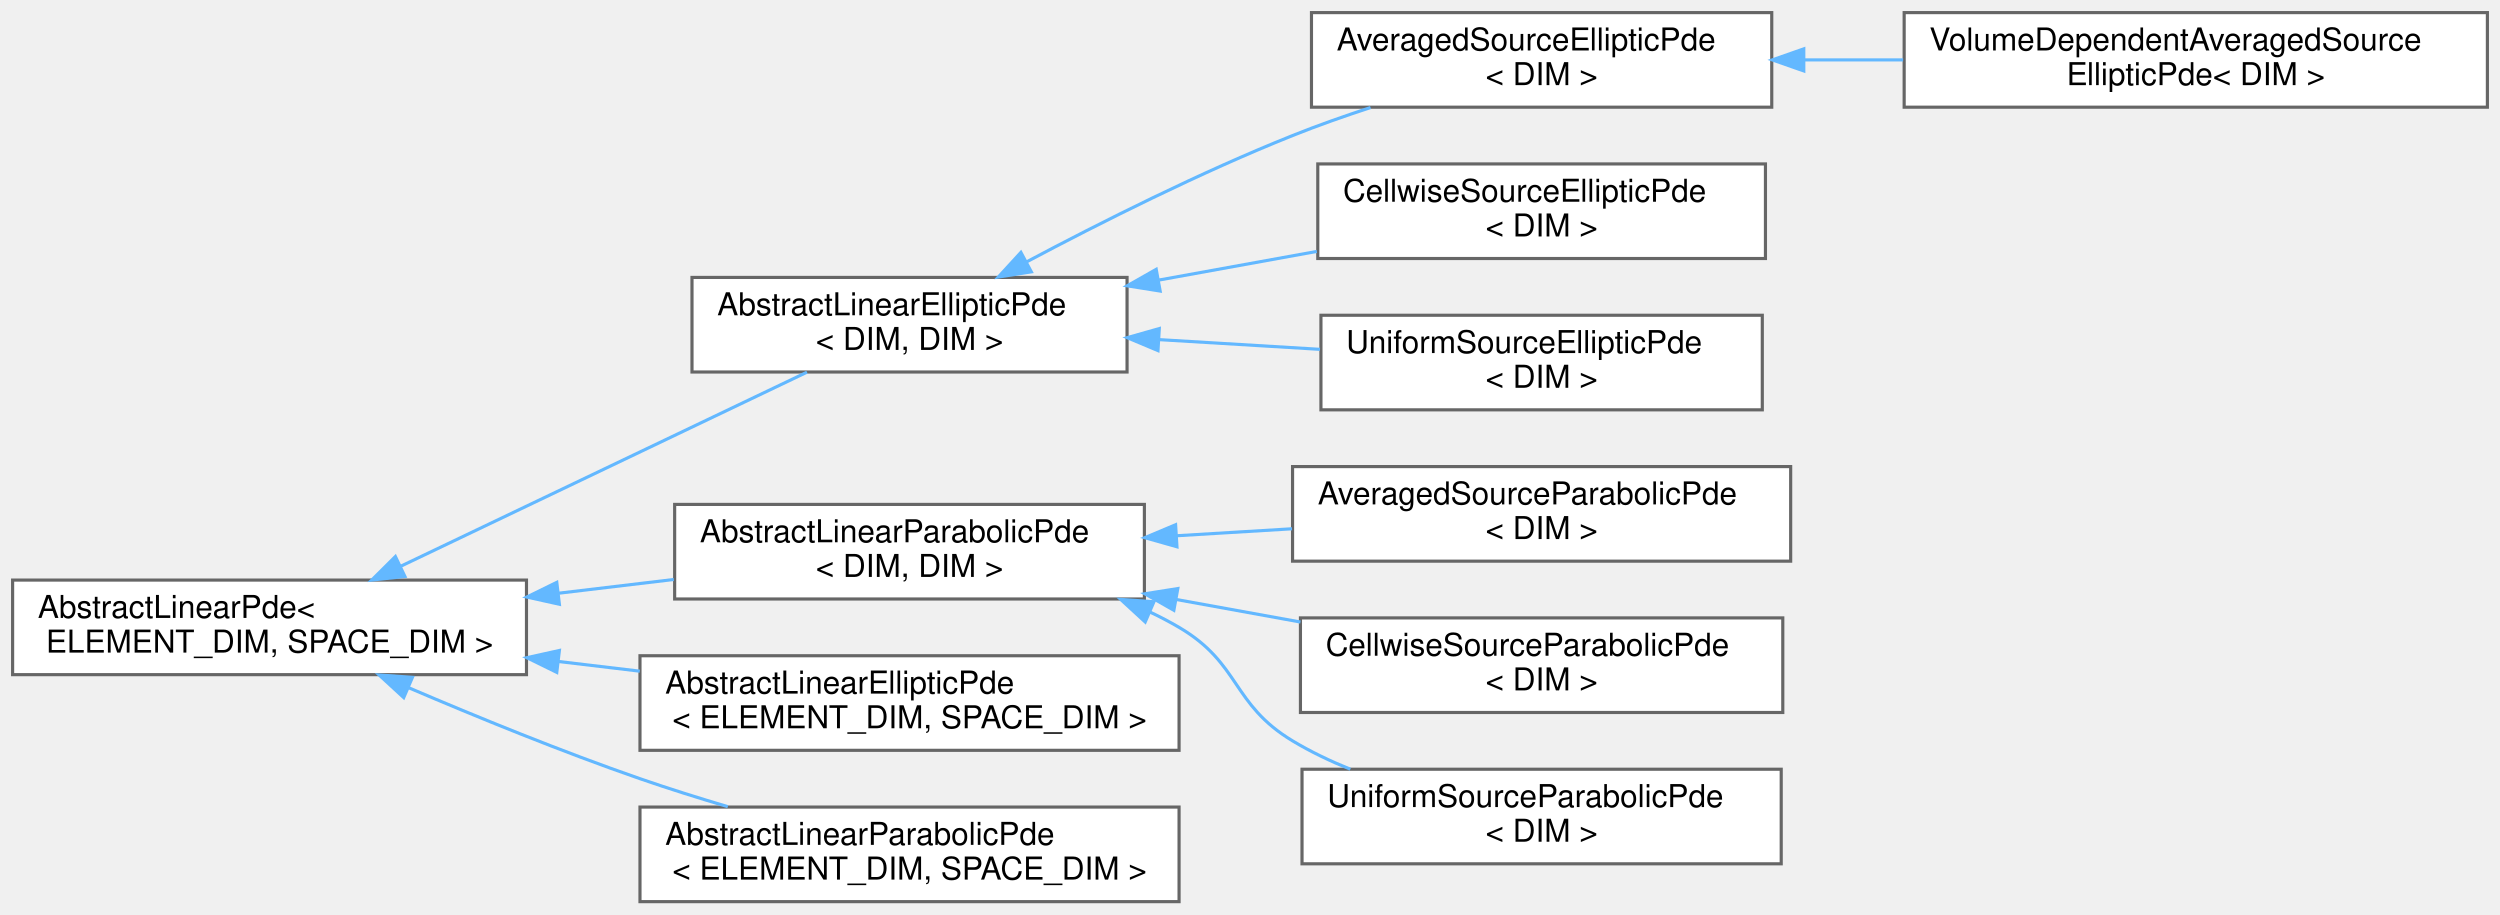
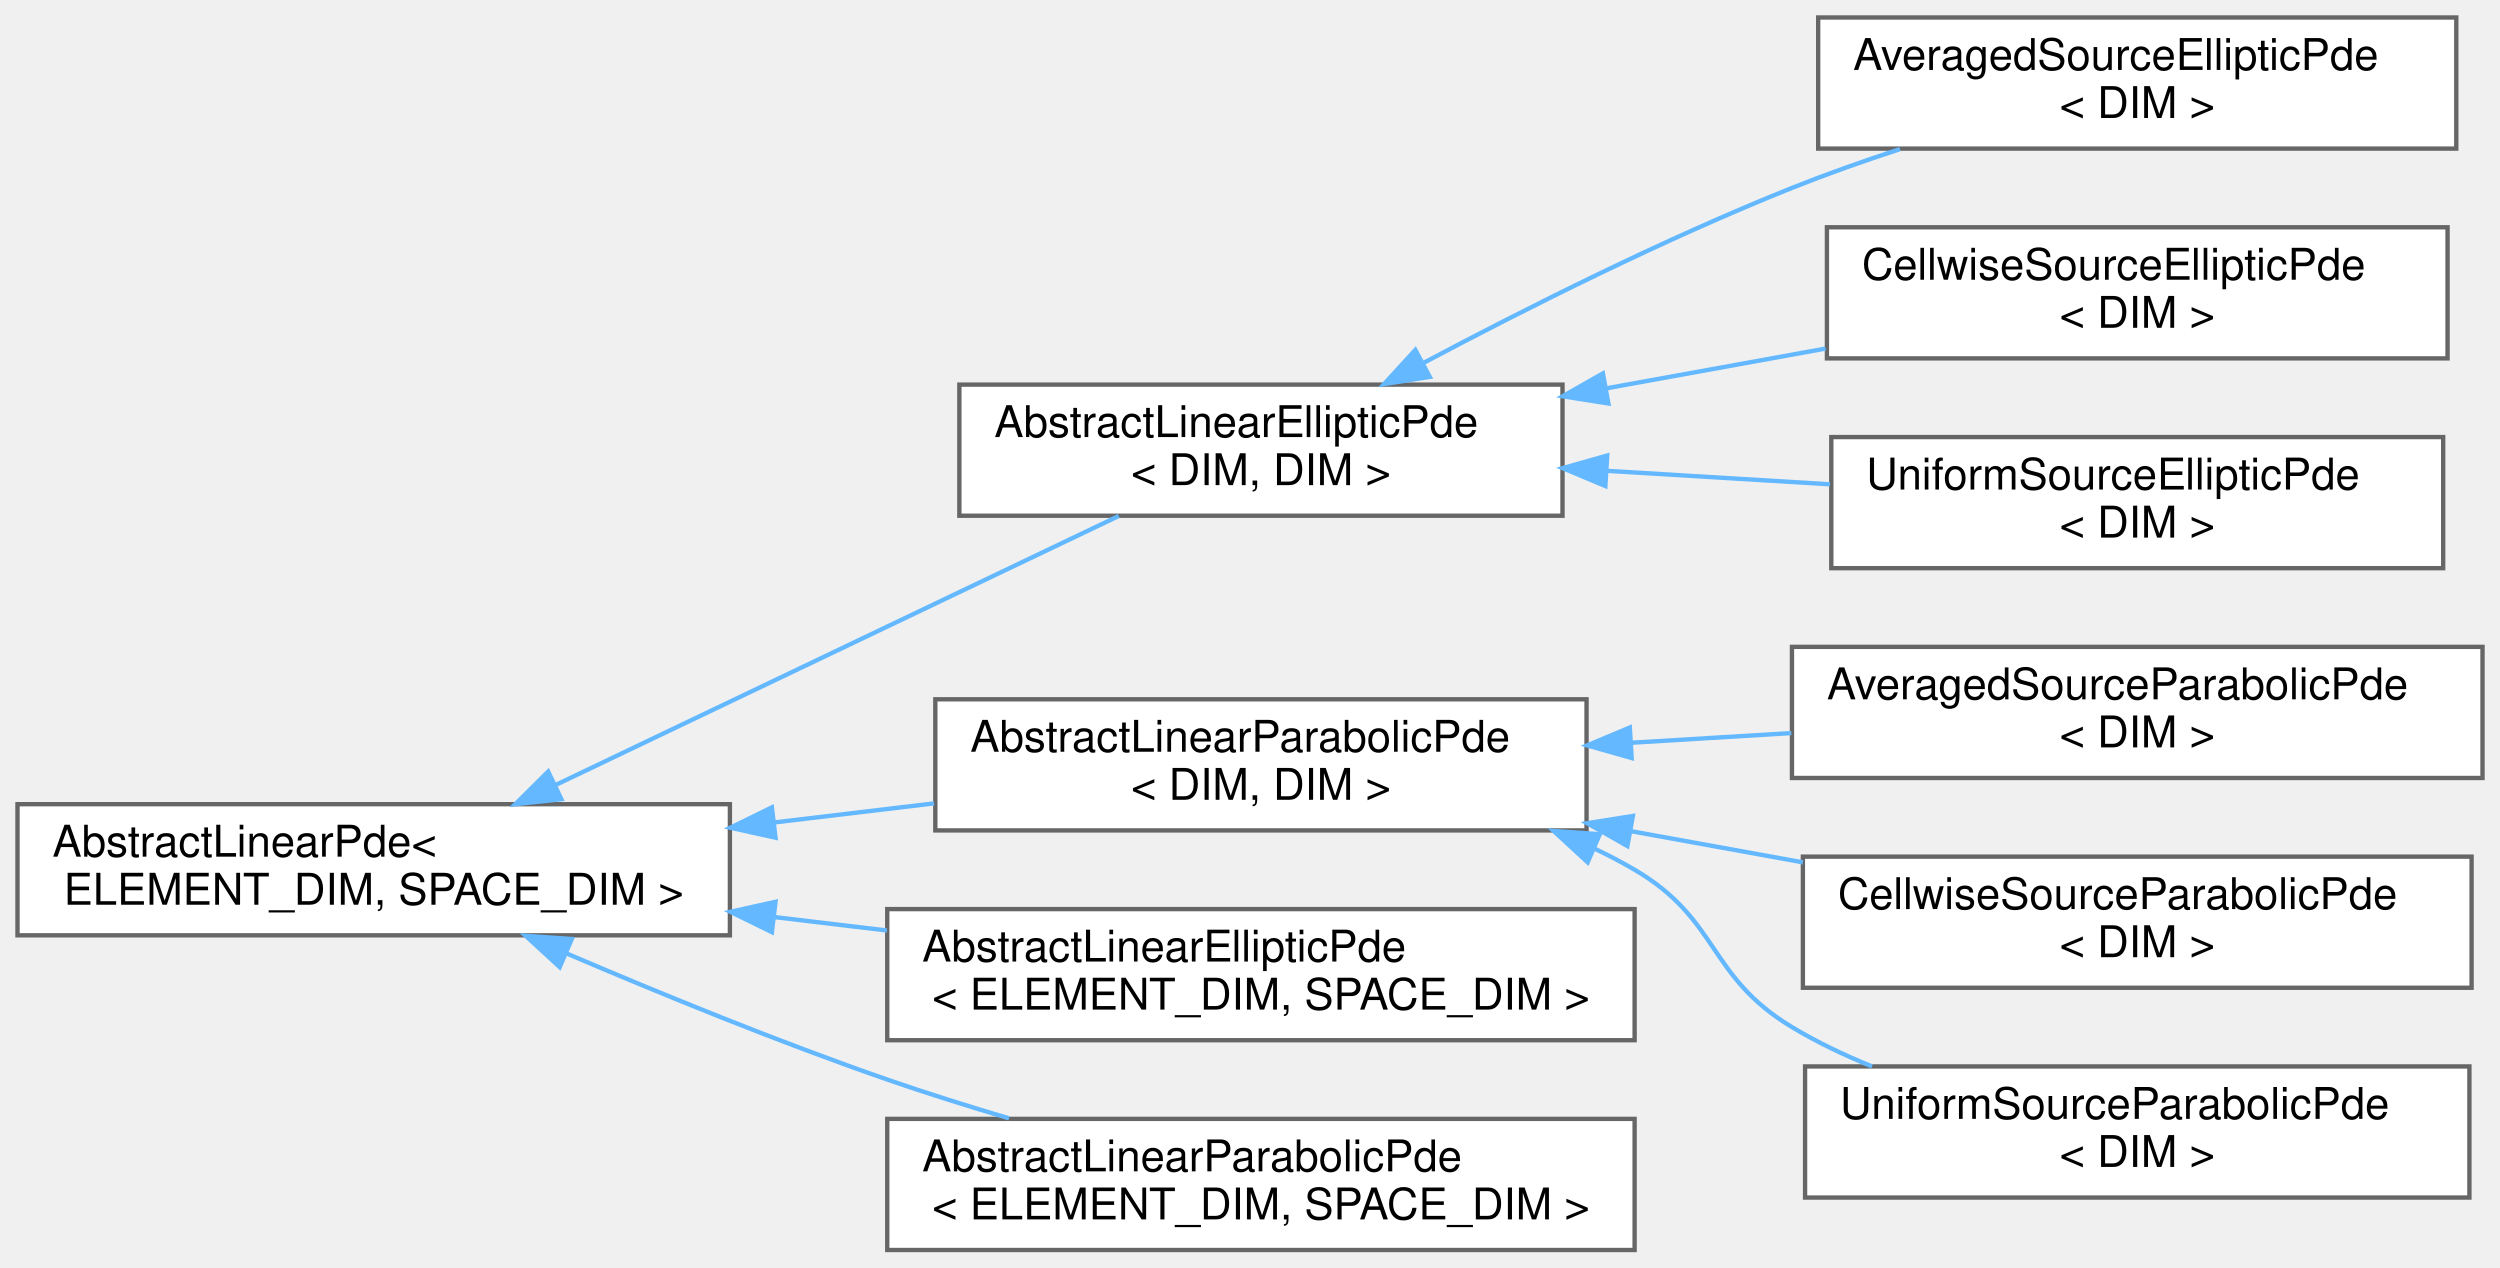
- <svg xmlns="http://www.w3.org/2000/svg" xmlns:xlink="http://www.w3.org/1999/xlink" width="793pt" height="290pt" viewBox="0.00 0.00 793.00 290.00">
+ <svg xmlns="http://www.w3.org/2000/svg" xmlns:xlink="http://www.w3.org/1999/xlink" width="572pt" height="290pt" viewBox="0.00 0.00 572.00 290.00">
  <g id="graph0" class="graph" transform="scale(1 1) rotate(0) translate(4 286)">
    <g id="Node000000" class="node">
      <g id="a_Node000000">
        <a xlink:href="classAbstractLinearPde.html" target="_top" xlink:title=" ">
          <polygon fill="white" stroke="#666666" points="163,-102 0,-102 0,-72 163,-72 163,-102" />
          <text text-anchor="start" x="8" y="-90" font-family="Helvetica,sans-Serif" font-size="10.00">AbstractLinearPde&lt;</text>
          <text text-anchor="middle" x="81.5" y="-79" font-family="Helvetica,sans-Serif" font-size="10.00"> ELEMENT_DIM, SPACE_DIM &gt;</text>
        </a>
      </g>
    </g>
    <g id="Node000001" class="node">
      <g id="a_Node000001">
        <a xlink:href="classAbstractLinearEllipticPde.html" target="_top" xlink:title=" ">
          <polygon fill="white" stroke="#666666" points="353.5,-198 215.5,-198 215.5,-168 353.5,-168 353.5,-198" />
          <text text-anchor="start" x="223.5" y="-186" font-family="Helvetica,sans-Serif" font-size="10.00">AbstractLinearEllipticPde</text>
          <text text-anchor="middle" x="284.5" y="-175" font-family="Helvetica,sans-Serif" font-size="10.00">&lt; DIM, DIM &gt;</text>
        </a>
      </g>
    </g>
    <g id="edge293_Node000000_Node000001" class="edge">
      <g id="a_edge293_Node000000_Node000001">
        <a xlink:title=" ">
          <path fill="none" stroke="#63b8ff" d="M123.17,-106.42C161.21,-124.59 217.23,-151.35 251.98,-167.95" />
          <polygon fill="#63b8ff" stroke="#63b8ff" points="124.44,-103.15 113.91,-102 121.42,-109.47 124.44,-103.15" />
        </a>
      </g>
    </g>
-     <g id="Node000006" class="node">
-       <g id="a_Node000006">
+     <g id="Node000005" class="node">
+       <g id="a_Node000005">
        <a xlink:href="classAbstractLinearParabolicPde.html" target="_top" xlink:title=" ">
          <polygon fill="white" stroke="#666666" points="359,-126 210,-126 210,-96 359,-96 359,-126" />
          <text text-anchor="start" x="218" y="-114" font-family="Helvetica,sans-Serif" font-size="10.00">AbstractLinearParabolicPde</text>
          <text text-anchor="middle" x="284.5" y="-103" font-family="Helvetica,sans-Serif" font-size="10.00">&lt; DIM, DIM &gt;</text>
        </a>
      </g>
    </g>
-     <g id="edge298_Node000000_Node000006" class="edge">
-       <g id="a_edge298_Node000000_Node000006">
+     <g id="edge297_Node000000_Node000005" class="edge">
+       <g id="a_edge297_Node000000_Node000005">
        <a xlink:title=" ">
          <path fill="none" stroke="#63b8ff" d="M173.28,-97.84C185.48,-99.3 197.86,-100.77 209.72,-102.19" />
          <polygon fill="#63b8ff" stroke="#63b8ff" points="173.44,-94.33 163.1,-96.62 172.61,-101.28 173.44,-94.33" />
        </a>
      </g>
    </g>
-     <g id="Node000010" class="node">
-       <g id="a_Node000010">
+     <g id="Node000009" class="node">
+       <g id="a_Node000009">
        <a xlink:href="classAbstractLinearEllipticPde.html" target="_top" xlink:title=" ">
          <polygon fill="white" stroke="#666666" points="370,-78 199,-78 199,-48 370,-48 370,-78" />
          <text text-anchor="start" x="207" y="-66" font-family="Helvetica,sans-Serif" font-size="10.00">AbstractLinearEllipticPde</text>
          <text text-anchor="middle" x="284.5" y="-55" font-family="Helvetica,sans-Serif" font-size="10.00">&lt; ELEMENT_DIM, SPACE_DIM &gt;</text>
        </a>
      </g>
    </g>
-     <g id="edge302_Node000000_Node000010" class="edge">
-       <g id="a_edge302_Node000000_Node000010">
+     <g id="edge301_Node000000_Node000009" class="edge">
+       <g id="a_edge301_Node000000_Node000009">
        <a xlink:title=" ">
          <path fill="none" stroke="#63b8ff" d="M173.12,-76.18C181.72,-75.15 190.41,-74.12 198.94,-73.1" />
          <polygon fill="#63b8ff" stroke="#63b8ff" points="172.61,-72.72 163.1,-77.38 173.44,-79.67 172.61,-72.72" />
        </a>
      </g>
    </g>
-     <g id="Node000011" class="node">
-       <g id="a_Node000011">
+     <g id="Node000010" class="node">
+       <g id="a_Node000010">
        <a xlink:href="classAbstractLinearParabolicPde.html" target="_top" xlink:title=" ">
          <polygon fill="white" stroke="#666666" points="370,-30 199,-30 199,0 370,0 370,-30" />
          <text text-anchor="start" x="207" y="-18" font-family="Helvetica,sans-Serif" font-size="10.00">AbstractLinearParabolicPde</text>
          <text text-anchor="middle" x="284.5" y="-7" font-family="Helvetica,sans-Serif" font-size="10.00">&lt; ELEMENT_DIM, SPACE_DIM &gt;</text>
        </a>
      </g>
    </g>
-     <g id="edge303_Node000000_Node000011" class="edge">
-       <g id="a_edge303_Node000000_Node000011">
+     <g id="edge302_Node000000_Node000010" class="edge">
+       <g id="a_edge302_Node000000_Node000010">
        <a xlink:title=" ">
          <path fill="none" stroke="#63b8ff" d="M125.57,-67.88C147.35,-58.56 174.33,-47.55 199,-39 207.93,-35.9 217.5,-32.9 226.86,-30.12" />
          <polygon fill="#63b8ff" stroke="#63b8ff" points="124.06,-64.72 116.26,-71.89 126.83,-71.15 124.06,-64.72" />
        </a>
      </g>
    </g>
    <g id="Node000002" class="node">
      <g id="a_Node000002">
        <a xlink:href="classAveragedSourceEllipticPde.html" target="_top" xlink:title=" ">
          <polygon fill="white" stroke="#666666" points="558,-282 412,-282 412,-252 558,-252 558,-282" />
          <text text-anchor="start" x="420" y="-270" font-family="Helvetica,sans-Serif" font-size="10.00">AveragedSourceEllipticPde</text>
          <text text-anchor="middle" x="485" y="-259" font-family="Helvetica,sans-Serif" font-size="10.00">&lt; DIM &gt;</text>
        </a>
      </g>
    </g>
    <g id="edge294_Node000001_Node000002" class="edge">
      <g id="a_edge294_Node000001_Node000002">
        <a xlink:title=" ">
          <path fill="none" stroke="#63b8ff" d="M321.61,-202.92C345.18,-215.44 376.88,-231.36 406,-243 413.89,-246.16 422.37,-249.15 430.73,-251.89" />
          <polygon fill="#63b8ff" stroke="#63b8ff" points="323.14,-199.77 312.67,-198.13 319.83,-205.94 323.14,-199.77" />
        </a>
      </g>
    </g>
-     <g id="Node000004" class="node">
-       <g id="a_Node000004">
+     <g id="Node000003" class="node">
+       <g id="a_Node000003">
        <a xlink:href="classCellwiseSourceEllipticPde.html" target="_top" xlink:title=" ">
          <polygon fill="white" stroke="#666666" points="556,-234 414,-234 414,-204 556,-204 556,-234" />
          <text text-anchor="start" x="422" y="-222" font-family="Helvetica,sans-Serif" font-size="10.00">CellwiseSourceEllipticPde</text>
          <text text-anchor="middle" x="485" y="-211" font-family="Helvetica,sans-Serif" font-size="10.00">&lt; DIM &gt;</text>
        </a>
      </g>
    </g>
-     <g id="edge296_Node000001_Node000004" class="edge">
-       <g id="a_edge296_Node000001_Node000004">
+     <g id="edge295_Node000001_Node000003" class="edge">
+       <g id="a_edge295_Node000001_Node000003">
        <a xlink:title=" ">
          <path fill="none" stroke="#63b8ff" d="M363.69,-197.18C380.19,-200.17 397.5,-203.31 413.69,-206.25" />
          <polygon fill="#63b8ff" stroke="#63b8ff" points="364,-193.68 353.53,-195.34 362.75,-200.57 364,-193.68" />
        </a>
      </g>
    </g>
-     <g id="Node000005" class="node">
-       <g id="a_Node000005">
+     <g id="Node000004" class="node">
+       <g id="a_Node000004">
        <a xlink:href="classUniformSourceEllipticPde.html" target="_top" xlink:title=" ">
          <polygon fill="white" stroke="#666666" points="555,-186 415,-186 415,-156 555,-156 555,-186" />
          <text text-anchor="start" x="423" y="-174" font-family="Helvetica,sans-Serif" font-size="10.00">UniformSourceEllipticPde</text>
          <text text-anchor="middle" x="485" y="-163" font-family="Helvetica,sans-Serif" font-size="10.00">&lt; DIM &gt;</text>
        </a>
      </g>
    </g>
-     <g id="edge297_Node000001_Node000005" class="edge">
-       <g id="a_edge297_Node000001_Node000005">
+     <g id="edge296_Node000001_Node000004" class="edge">
+       <g id="a_edge296_Node000001_Node000004">
        <a xlink:title=" ">
          <path fill="none" stroke="#63b8ff" d="M363.86,-178.26C380.66,-177.25 398.28,-176.18 414.7,-175.19" />
          <polygon fill="#63b8ff" stroke="#63b8ff" points="363.31,-174.79 353.53,-178.89 363.73,-181.78 363.31,-174.79" />
        </a>
      </g>
    </g>
-     <g id="Node000003" class="node">
-       <g id="a_Node000003">
-         <a xlink:href="classVolumeDependentAveragedSourceEllipticPde.html" target="_top" xlink:title=" ">
-           <polygon fill="white" stroke="#666666" points="785,-282 600,-282 600,-252 785,-252 785,-282" />
-           <text text-anchor="start" x="608" y="-270" font-family="Helvetica,sans-Serif" font-size="10.00">VolumeDependentAveragedSource</text>
-           <text text-anchor="middle" x="692.5" y="-259" font-family="Helvetica,sans-Serif" font-size="10.00">EllipticPde&lt; DIM &gt;</text>
-         </a>
-       </g>
-     </g>
-     <g id="edge295_Node000002_Node000003" class="edge">
-       <g id="a_edge295_Node000002_Node000003">
-         <a xlink:title=" ">
-           <path fill="none" stroke="#63b8ff" d="M568.35,-267C578.65,-267 589.24,-267 599.67,-267" />
-           <polygon fill="#63b8ff" stroke="#63b8ff" points="568.16,-263.5 558.16,-267 568.16,-270.5 568.16,-263.5" />
-         </a>
-       </g>
-     </g>
-     <g id="Node000007" class="node">
-       <g id="a_Node000007">
+     <g id="Node000006" class="node">
+       <g id="a_Node000006">
        <a xlink:href="classAveragedSourceParabolicPde.html" target="_top" xlink:title=" ">
          <polygon fill="white" stroke="#666666" points="564,-138 406,-138 406,-108 564,-108 564,-138" />
          <text text-anchor="start" x="414" y="-126" font-family="Helvetica,sans-Serif" font-size="10.00">AveragedSourceParabolicPde</text>
          <text text-anchor="middle" x="485" y="-115" font-family="Helvetica,sans-Serif" font-size="10.00">&lt; DIM &gt;</text>
        </a>
      </g>
    </g>
-     <g id="edge299_Node000006_Node000007" class="edge">
-       <g id="a_edge299_Node000006_Node000007">
+     <g id="edge298_Node000005_Node000006" class="edge">
+       <g id="a_edge298_Node000005_Node000006">
        <a xlink:title=" ">
          <path fill="none" stroke="#63b8ff" d="M369.23,-116.06C381.36,-116.8 393.81,-117.55 405.83,-118.27" />
          <polygon fill="#63b8ff" stroke="#63b8ff" points="369.33,-112.56 359.13,-115.45 368.9,-119.55 369.33,-112.56" />
        </a>
      </g>
    </g>
-     <g id="Node000008" class="node">
-       <g id="a_Node000008">
+     <g id="Node000007" class="node">
+       <g id="a_Node000007">
        <a xlink:href="classCellwiseSourceParabolicPde.html" target="_top" xlink:title=" ">
          <polygon fill="white" stroke="#666666" points="561.5,-90 408.5,-90 408.5,-60 561.5,-60 561.5,-90" />
          <text text-anchor="start" x="416.5" y="-78" font-family="Helvetica,sans-Serif" font-size="10.00">CellwiseSourceParabolicPde</text>
          <text text-anchor="middle" x="485" y="-67" font-family="Helvetica,sans-Serif" font-size="10.00">&lt; DIM &gt;</text>
        </a>
      </g>
    </g>
-     <g id="edge300_Node000006_Node000008" class="edge">
-       <g id="a_edge300_Node000006_Node000008">
+     <g id="edge299_Node000005_Node000007" class="edge">
+       <g id="a_edge299_Node000005_Node000007">
        <a xlink:title=" ">
          <path fill="none" stroke="#63b8ff" d="M369.05,-95.85C382.14,-93.47 395.6,-91.03 408.5,-88.69" />
          <polygon fill="#63b8ff" stroke="#63b8ff" points="368.35,-92.42 359.13,-97.65 369.6,-99.31 368.35,-92.42" />
        </a>
      </g>
    </g>
-     <g id="Node000009" class="node">
-       <g id="a_Node000009">
+     <g id="Node000008" class="node">
+       <g id="a_Node000008">
        <a xlink:href="classUniformSourceParabolicPde.html" target="_top" xlink:title=" ">
          <polygon fill="white" stroke="#666666" points="561,-42 409,-42 409,-12 561,-12 561,-42" />
          <text text-anchor="start" x="417" y="-30" font-family="Helvetica,sans-Serif" font-size="10.00">UniformSourceParabolicPde</text>
          <text text-anchor="middle" x="485" y="-19" font-family="Helvetica,sans-Serif" font-size="10.00">&lt; DIM &gt;</text>
        </a>
      </g>
    </g>
-     <g id="edge301_Node000006_Node000009" class="edge">
-       <g id="a_edge301_Node000006_Node000009">
+     <g id="edge300_Node000005_Node000008" class="edge">
+       <g id="a_edge300_Node000005_Node000008">
        <a xlink:title=" ">
          <path fill="none" stroke="#63b8ff" d="M360.69,-91.9C363.9,-90.38 367.02,-88.75 370,-87 389.51,-75.54 386.61,-62.67 406,-51 411.7,-47.57 417.94,-44.58 424.33,-42" />
          <polygon fill="#63b8ff" stroke="#63b8ff" points="359.26,-88.7 351.47,-95.87 362.03,-95.13 359.26,-88.7" />
        </a>
      </g>
    </g>
  </g>
</svg>
